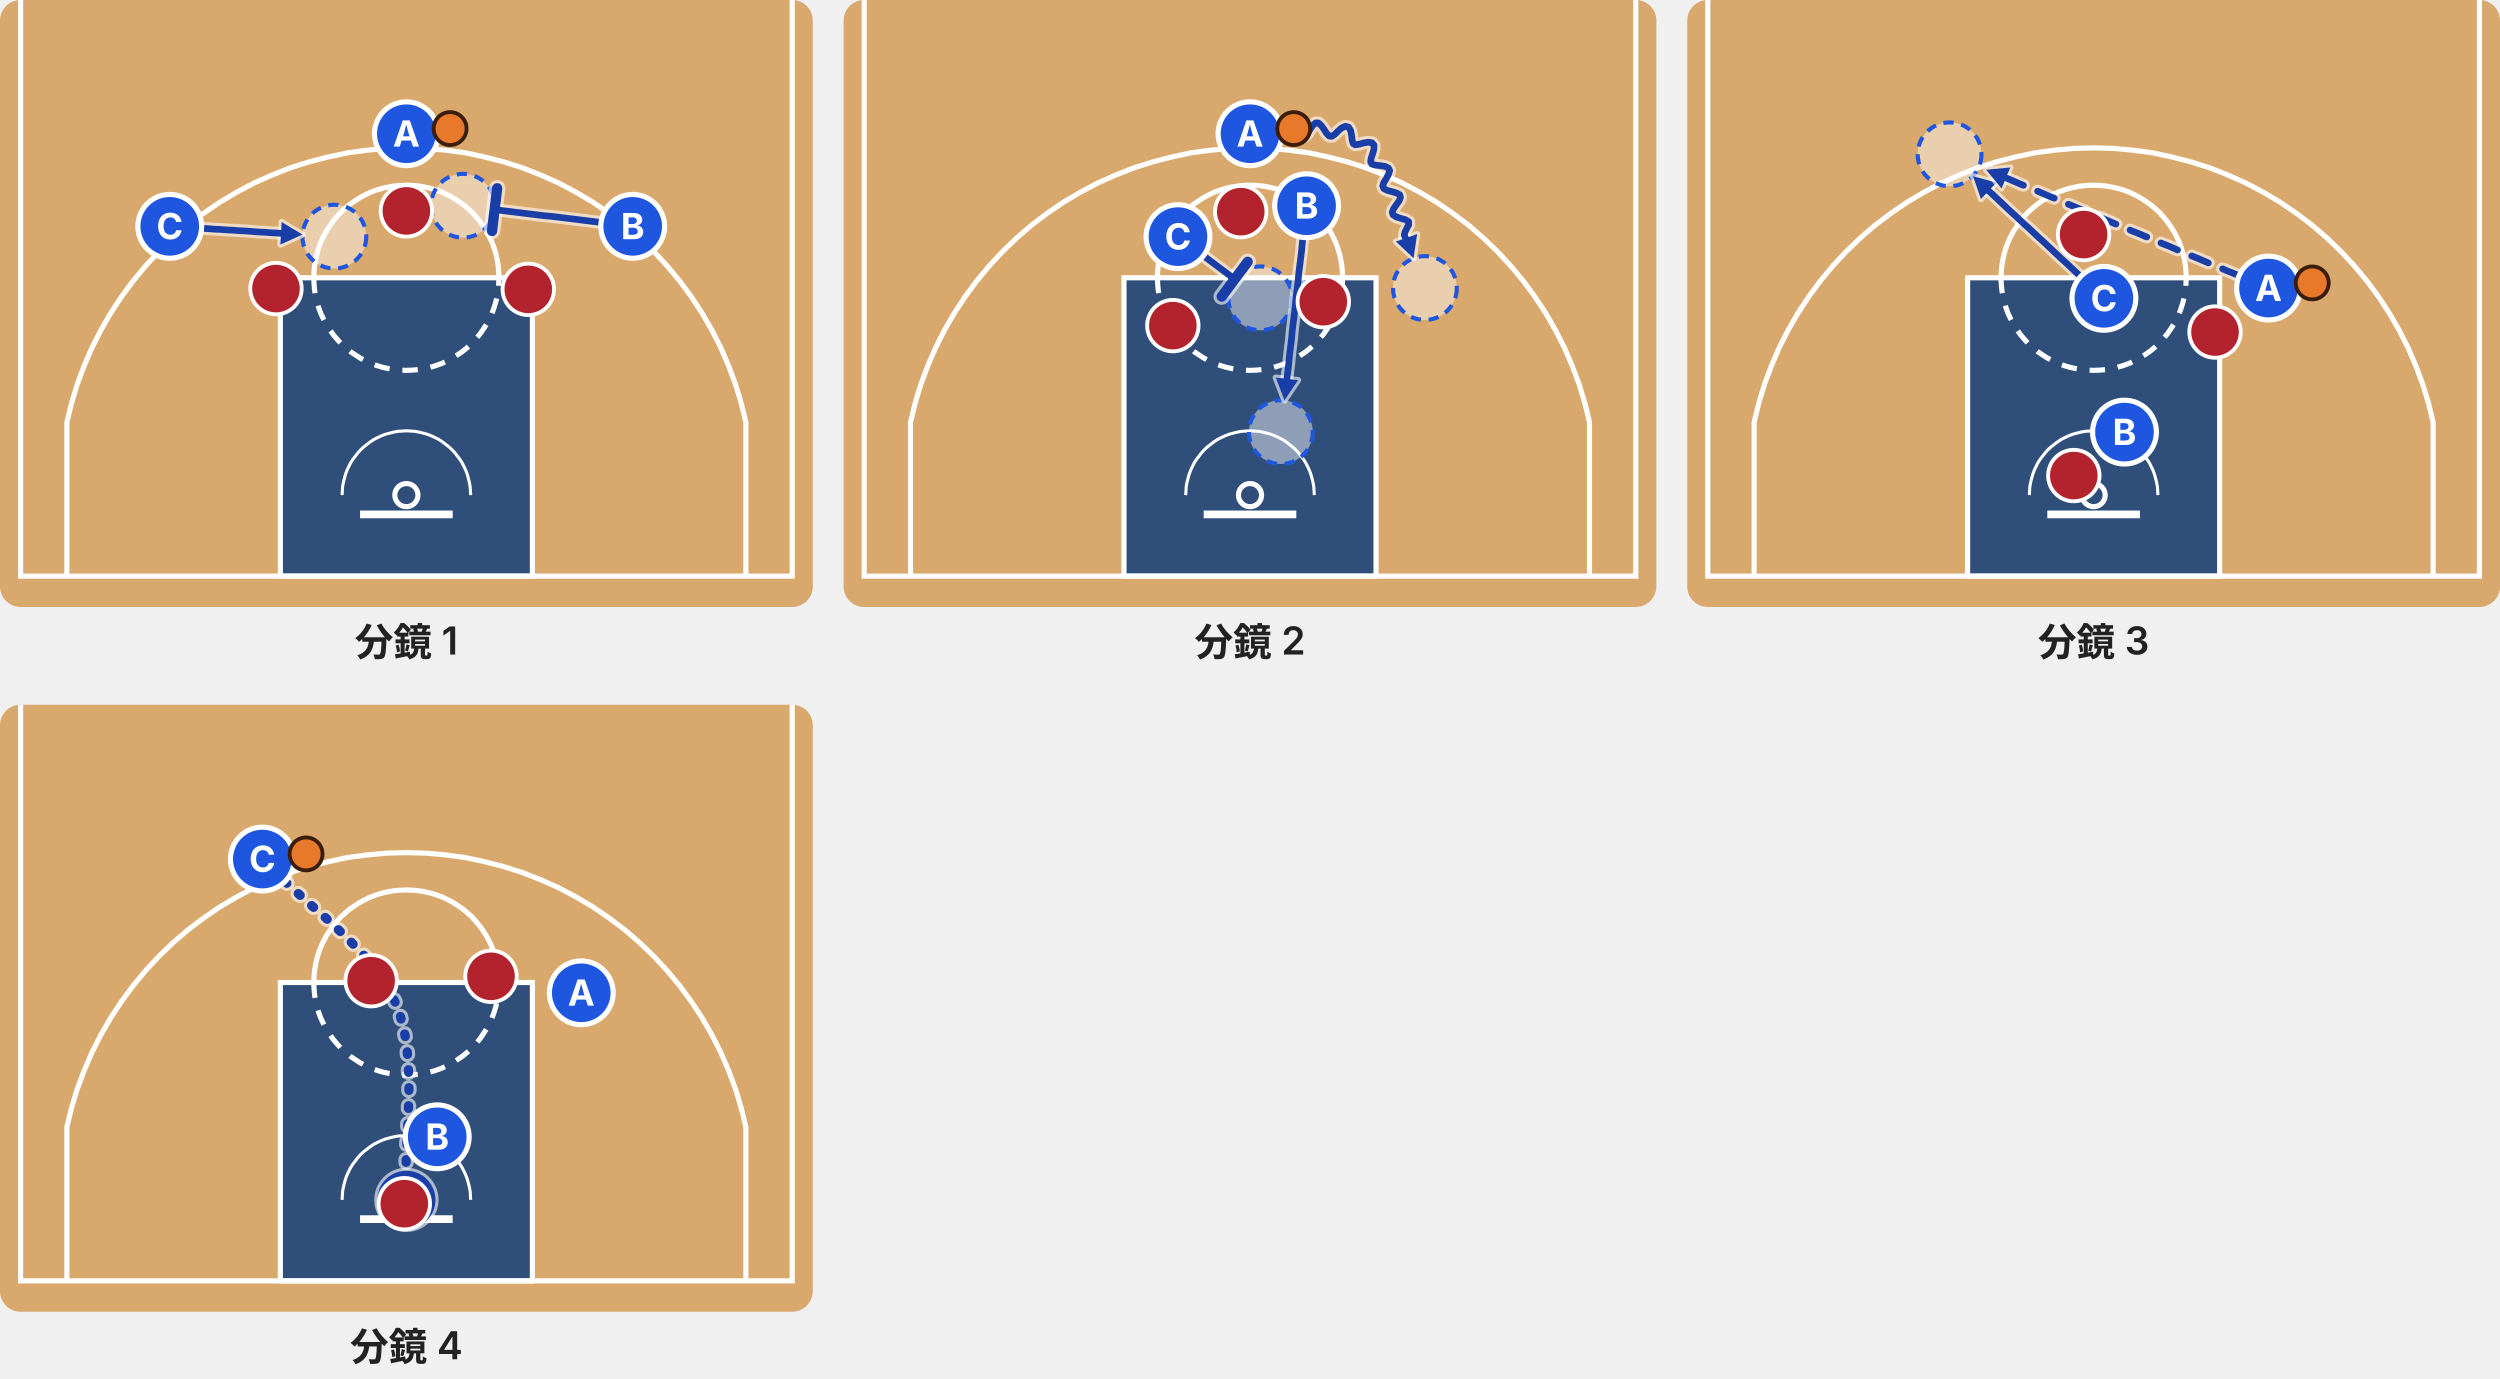
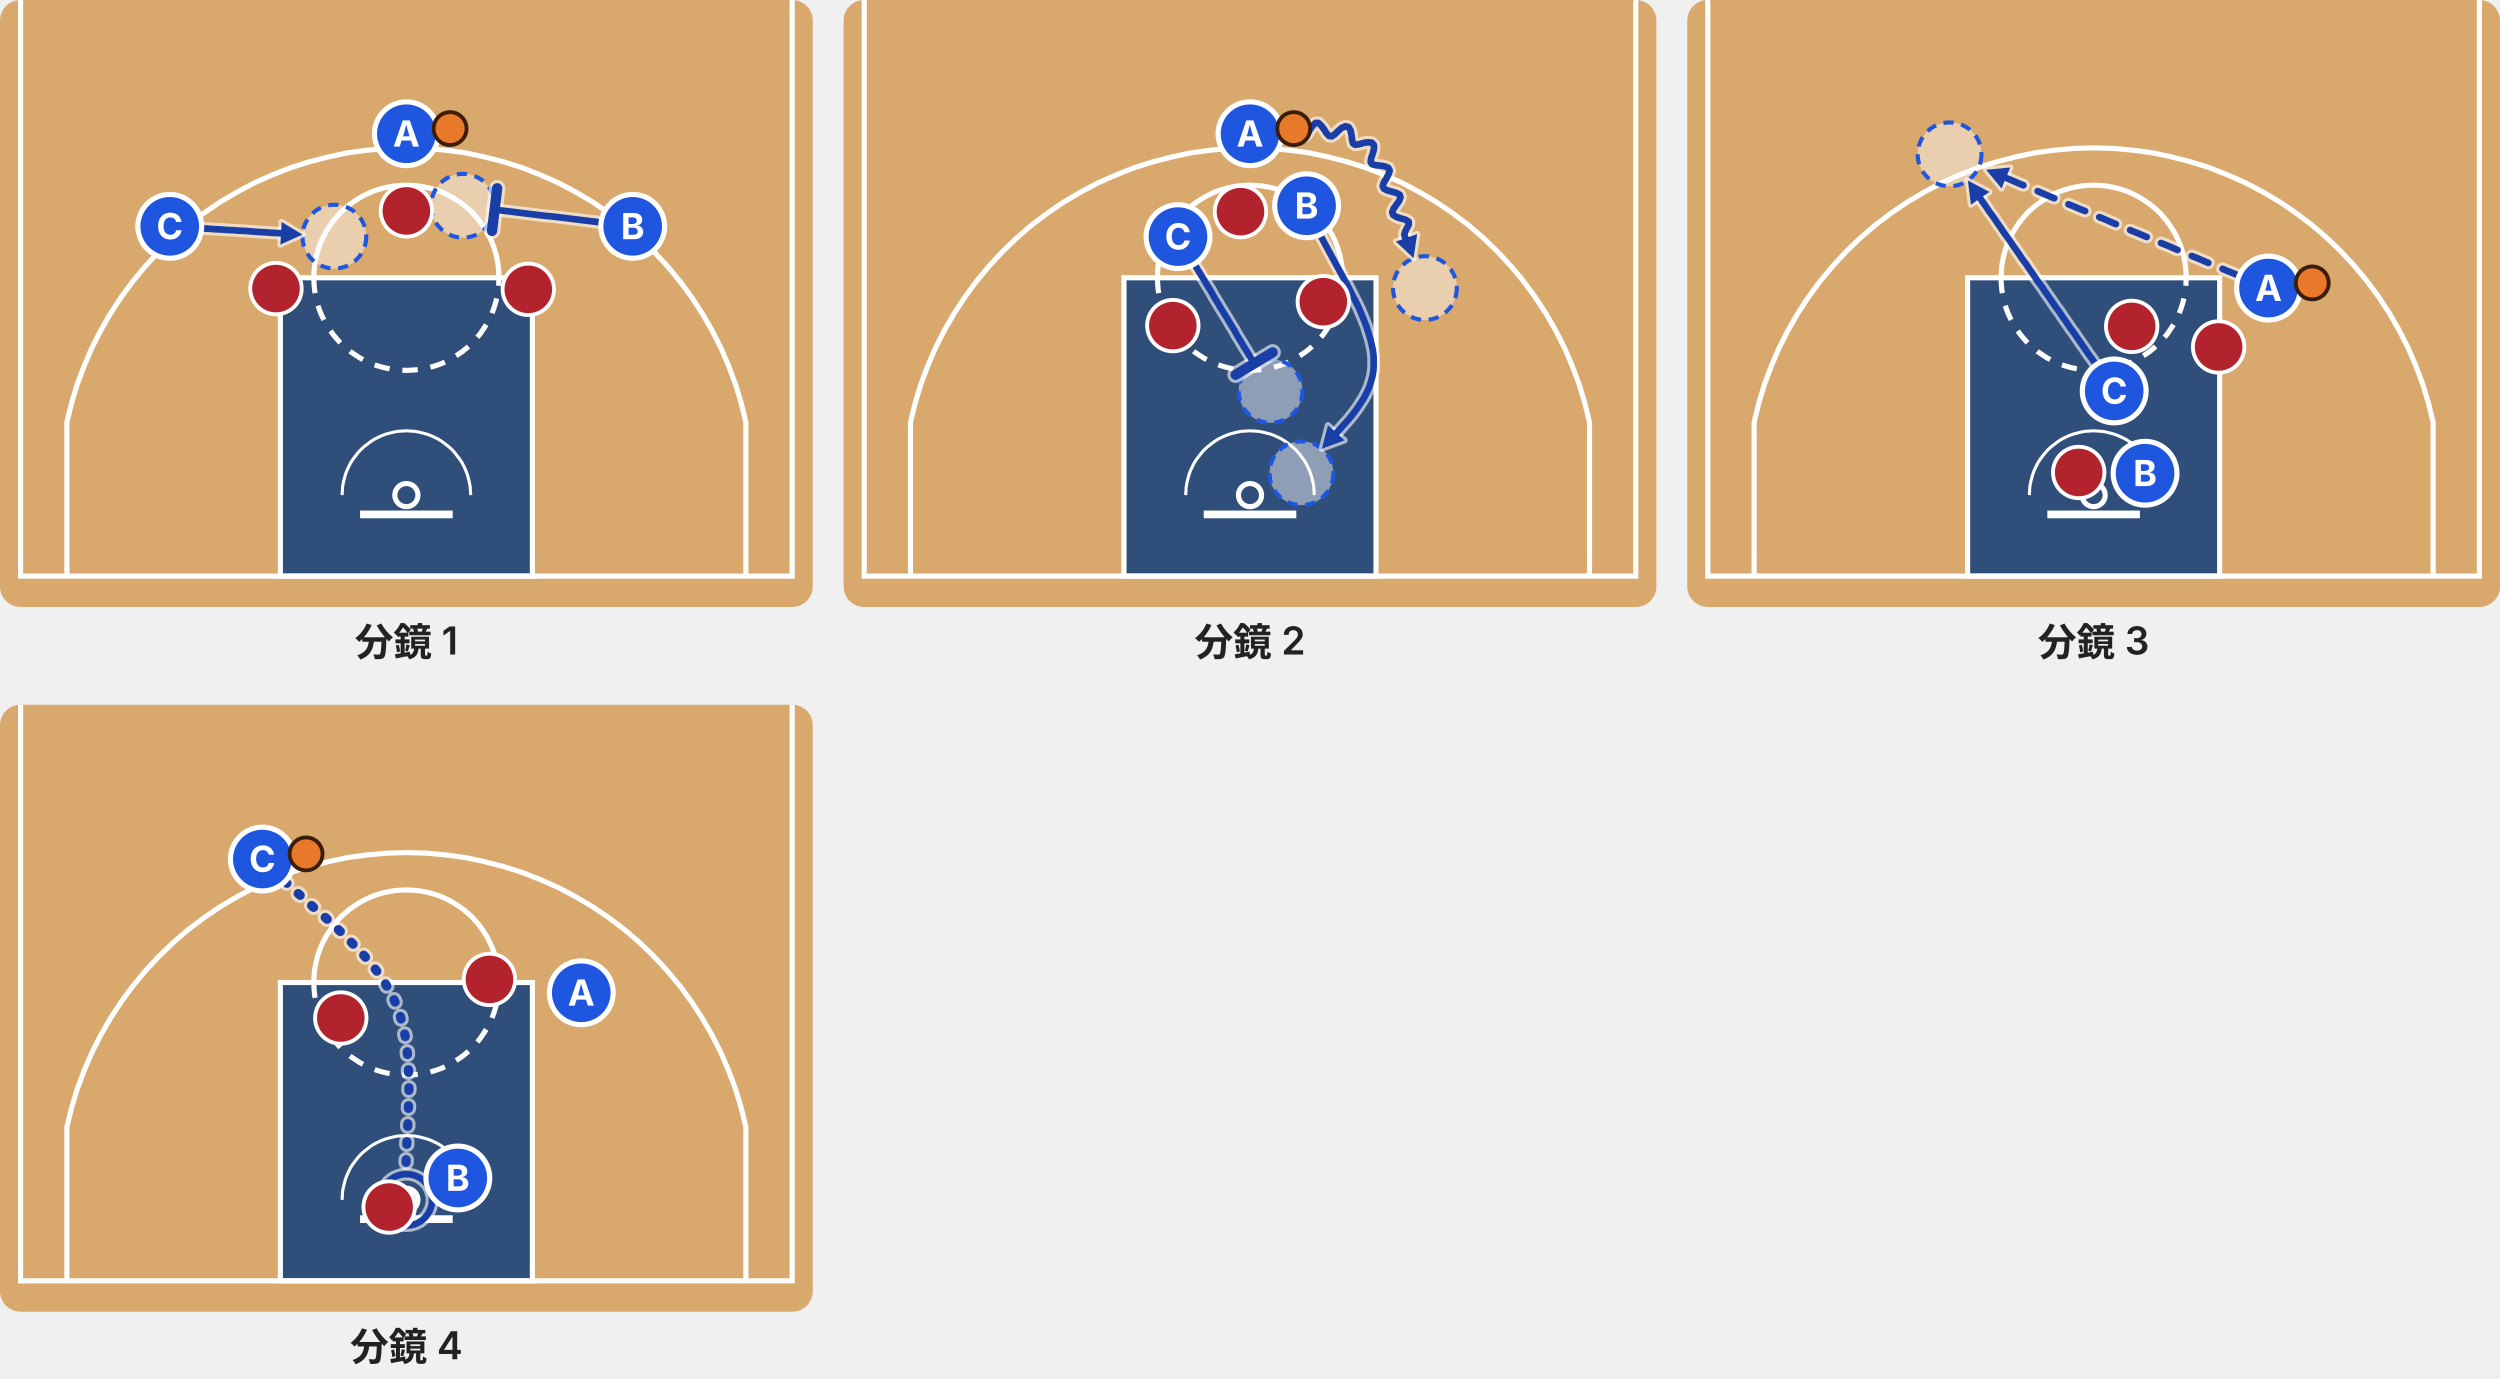
<svg xmlns="http://www.w3.org/2000/svg" viewBox="0 0 972.0 536.0" width="972.0" height="536.0" font-family="-apple-system, 'PingFang TC', 'Noto Sans TC', sans-serif">
  <g transform="translate(0,0)">
    <rect width="316.0" height="236.0" rx="8" fill="#d9a86c" />
    <rect x="109.0" y="108.0" width="98.0" height="116.0" fill="#2f4f7a" stroke="#ffffff" stroke-width="2" />
    <polyline points="8.0,0.0 8.0,224.0 308.0,224.0 308.0,0.0" fill="none" stroke="#ffffff" stroke-width="2" />
    <polyline points="194.0,108.0 193.9,105.6 193.7,103.3 193.3,101.0 192.8,98.7 192.1,96.4 191.3,94.2 190.3,92.1 189.2,90.0 187.9,88.0 186.6,86.1 185.1,84.3 183.5,82.5 181.7,80.9 179.9,79.4 178.0,78.1 176.0,76.8 173.9,75.7 171.8,74.7 169.6,73.9 167.3,73.2 165.0,72.7 162.7,72.3 160.4,72.1 158.0,72.0 155.6,72.1 153.3,72.3 151.0,72.7 148.7,73.2 146.4,73.9 144.2,74.7 142.1,75.7 140.0,76.8 138.0,78.1 136.1,79.4 134.3,80.9 132.5,82.5 130.9,84.3 129.4,86.1 128.1,88.0 126.8,90.0 125.7,92.1 124.7,94.2 123.9,96.4 123.2,98.7 122.7,101.0 122.3,103.3 122.1,105.6 122.0,108.0" fill="none" stroke="#ffffff" stroke-width="2" />
    <polyline points="122.0,108.0 122.1,110.4 122.3,112.7 122.7,115.0 123.2,117.3 123.9,119.6 124.7,121.8 125.7,123.9 126.8,126.0 128.1,128.0 129.4,129.9 130.9,131.7 132.5,133.5 134.3,135.1 136.1,136.6 138.0,137.9 140.0,139.2 142.1,140.3 144.2,141.3 146.4,142.1 148.7,142.8 151.0,143.3 153.3,143.7 155.6,143.9 158.0,144.0 160.4,143.9 162.7,143.7 165.0,143.3 167.3,142.8 169.6,142.1 171.8,141.3 173.9,140.3 176.0,139.2 178.0,137.9 179.9,136.6 181.7,135.1 183.5,133.5 185.1,131.7 186.6,129.9 187.9,128.0 189.2,126.0 190.3,123.9 191.3,121.8 192.1,119.6 192.8,117.3 193.3,115.0 193.7,112.7 193.9,110.4 194.0,108.0" fill="none" stroke="#ffffff" stroke-width="2" stroke-dasharray="6 5" />
    <polyline points="290.0,224.0 290.0,164.2 288.2,156.8 286.0,149.5 283.3,142.3 280.3,135.3 276.8,128.4 273.0,121.8 268.8,115.4 264.3,109.3 259.4,103.4 254.2,97.8 248.7,92.5 242.9,87.5 236.8,82.9 230.5,78.6 223.9,74.7 217.1,71.1 210.1,68.0 203.0,65.2 195.7,62.9 188.3,61.0 180.8,59.4 173.3,58.4 165.6,57.7 158.0,57.5 150.4,57.7 142.7,58.4 135.2,59.4 127.7,61.0 120.3,62.9 113.0,65.2 105.9,68.0 98.9,71.1 92.1,74.7 85.5,78.6 79.2,82.9 73.1,87.5 67.3,92.5 61.8,97.8 56.6,103.4 51.7,109.3 47.2,115.4 43.0,121.8 39.2,128.4 35.7,135.3 32.7,142.3 30.0,149.5 27.8,156.8 26.0,164.2 26.0,224.0" fill="none" stroke="#ffffff" stroke-width="2" />
    <polyline points="183.0,192.5 182.9,190.9 182.8,189.2 182.5,187.6 182.1,186.0 181.7,184.5 181.1,182.9 180.4,181.4 179.7,180.0 178.8,178.6 177.8,177.3 176.8,176.0 175.7,174.8 174.5,173.7 173.2,172.7 171.9,171.7 170.5,170.8 169.1,170.1 167.6,169.4 166.0,168.8 164.5,168.4 162.9,168.0 161.3,167.7 159.6,167.6 158.0,167.5 156.4,167.6 154.7,167.7 153.1,168.0 151.5,168.4 150.0,168.8 148.4,169.4 146.9,170.1 145.5,170.8 144.1,171.7 142.8,172.7 141.5,173.7 140.3,174.8 139.2,176.0 138.2,177.3 137.2,178.6 136.3,180.0 135.6,181.4 134.9,182.9 134.3,184.5 133.9,186.0 133.5,187.6 133.2,189.2 133.1,190.9 133.0,192.5" fill="none" stroke="#ffffff" stroke-width="1.2" />
    <line x1="140.0" y1="200.0" x2="176.0" y2="200.0" stroke="#ffffff" stroke-width="3" />
    <circle cx="158.0" cy="192.5" r="4.5" fill="none" stroke="#ffffff" stroke-width="2" />
    <circle cx="180.0" cy="80.0" r="12.4" fill="#ffffff" fill-opacity="0.45" stroke="#1f56e0" stroke-width="1.6" stroke-dasharray="4 3" />
    <circle cx="130.0" cy="92.0" r="12.4" fill="#ffffff" fill-opacity="0.45" stroke="#1f56e0" stroke-width="1.6" stroke-dasharray="4 3" />
    <polyline points="233.7,86.5 231.3,86.2 228.9,85.9 226.4,85.6 224.0,85.3 221.6,85.0 219.1,84.7 216.7,84.4 214.2,84.1 211.8,83.9 209.3,83.6 206.9,83.3 204.4,83.0 202.0,82.7 199.6,82.4 197.1,82.1 194.7,81.8 192.3,81.5" fill="none" stroke="#ffffff" stroke-width="5.0" stroke-linecap="round" stroke-linejoin="round" stroke-opacity="0.6" fill-opacity="0.6" />
    <line x1="191.3" y1="89.8" x2="193.3" y2="73.2" stroke="#ffffff" stroke-width="6.4" stroke-linecap="round" stroke-opacity="0.6" fill-opacity="0.6" />
    <polyline points="233.7,86.5 231.3,86.2 228.9,85.9 226.4,85.6 224.0,85.3 221.6,85.0 219.1,84.7 216.7,84.4 214.2,84.1 211.8,83.9 209.3,83.6 206.9,83.3 204.4,83.0 202.0,82.7 199.6,82.4 197.1,82.1 194.7,81.8 192.3,81.5" fill="none" stroke="#1a3ea8" stroke-width="2.6" stroke-linecap="round" stroke-linejoin="round" />
    <line x1="191.3" y1="89.8" x2="193.3" y2="73.2" stroke="#1a3ea8" stroke-width="4.0" stroke-linecap="round" />
    <polyline points="78.4,88.8 80.8,88.9 83.2,89.1 85.7,89.2 88.2,89.4 90.6,89.5 93.1,89.7 95.5,89.8 98.0,90.0 100.5,90.2 102.9,90.3 105.4,90.5 107.8,90.6 110.3,90.8 110.8,90.8" fill="none" stroke="#ffffff" stroke-width="5.0" stroke-linecap="round" stroke-linejoin="round" stroke-opacity="0.6" fill-opacity="0.6" />
    <polygon points="117.6,91.2 109.5,86.3 109.0,95.1" fill="#ffffff" stroke="#ffffff" stroke-width="2.4" stroke-linejoin="round" stroke-opacity="0.6" fill-opacity="0.6" />
    <polyline points="78.4,88.8 80.8,88.9 83.2,89.1 85.7,89.2 88.2,89.4 90.6,89.5 93.1,89.7 95.5,89.8 98.0,90.0 100.5,90.2 102.9,90.3 105.4,90.5 107.8,90.6 110.3,90.8 110.8,90.8" fill="none" stroke="#1a3ea8" stroke-width="2.6" stroke-linecap="round" stroke-linejoin="round" />
    <polygon points="117.6,91.2 109.5,86.3 109.0,95.1" fill="#1a3ea8" />
    <circle cx="158.0" cy="82.0" r="10.0" fill="#b3232d" stroke="#fff" stroke-width="1.5" />
    <circle cx="205.4" cy="112.5" r="10.0" fill="#b3232d" stroke="#fff" stroke-width="1.5" />
    <circle cx="107.3" cy="112.2" r="10.0" fill="#b3232d" stroke="#fff" stroke-width="1.5" />
    <circle cx="158.0" cy="52.0" r="12.4" fill="#1f56e0" stroke="#fff" stroke-width="2" />
    <text x="158.0" y="57.0" font-size="14" font-weight="700" fill="#fff" text-anchor="middle">A</text>
    <circle cx="246.0" cy="88.0" r="12.4" fill="#1f56e0" stroke="#fff" stroke-width="2" />
    <text x="246.0" y="93.0" font-size="14" font-weight="700" fill="#fff" text-anchor="middle">B</text>
    <circle cx="66.0" cy="88.0" r="12.4" fill="#1f56e0" stroke="#fff" stroke-width="2" />
    <text x="66.0" y="93.0" font-size="14" font-weight="700" fill="#fff" text-anchor="middle">C</text>
    <circle cx="175.0" cy="50.0" r="6.4" fill="#e8782a" stroke="#3b1d0b" stroke-width="1.5" />
    <text x="158.0" y="255.0" font-size="15" font-weight="600" fill="#222" text-anchor="middle">分鏡 1</text>
  </g>
  <g transform="translate(328,0)">
    <rect width="316.0" height="236.0" rx="8" fill="#d9a86c" />
    <rect x="109.0" y="108.0" width="98.0" height="116.0" fill="#2f4f7a" stroke="#ffffff" stroke-width="2" />
    <polyline points="8.0,0.0 8.0,224.0 308.0,224.0 308.0,0.0" fill="none" stroke="#ffffff" stroke-width="2" />
    <polyline points="194.0,108.0 193.9,105.6 193.7,103.3 193.3,101.0 192.8,98.7 192.1,96.4 191.3,94.2 190.3,92.1 189.2,90.0 187.9,88.0 186.6,86.1 185.1,84.3 183.5,82.5 181.7,80.9 179.9,79.4 178.0,78.1 176.0,76.8 173.9,75.7 171.8,74.7 169.6,73.9 167.3,73.2 165.0,72.7 162.7,72.3 160.4,72.1 158.0,72.0 155.6,72.1 153.3,72.3 151.0,72.7 148.7,73.2 146.4,73.9 144.2,74.7 142.1,75.7 140.0,76.8 138.0,78.1 136.1,79.4 134.3,80.9 132.5,82.5 130.9,84.3 129.4,86.1 128.1,88.0 126.8,90.0 125.7,92.1 124.7,94.2 123.9,96.4 123.2,98.7 122.7,101.0 122.3,103.3 122.1,105.6 122.0,108.0" fill="none" stroke="#ffffff" stroke-width="2" />
    <polyline points="122.0,108.0 122.1,110.4 122.3,112.7 122.7,115.0 123.2,117.3 123.9,119.6 124.7,121.8 125.7,123.9 126.8,126.0 128.1,128.0 129.4,129.9 130.9,131.7 132.5,133.5 134.3,135.1 136.1,136.6 138.0,137.9 140.0,139.2 142.1,140.3 144.2,141.3 146.4,142.1 148.7,142.8 151.0,143.3 153.3,143.7 155.6,143.9 158.0,144.0 160.4,143.9 162.7,143.7 165.0,143.3 167.3,142.8 169.6,142.1 171.8,141.3 173.9,140.3 176.0,139.2 178.0,137.9 179.9,136.6 181.7,135.1 183.5,133.5 185.1,131.7 186.6,129.9 187.9,128.0 189.2,126.0 190.3,123.9 191.3,121.8 192.1,119.6 192.8,117.3 193.3,115.0 193.7,112.7 193.9,110.4 194.0,108.0" fill="none" stroke="#ffffff" stroke-width="2" stroke-dasharray="6 5" />
    <polyline points="290.0,224.0 290.0,164.2 288.2,156.8 286.0,149.5 283.3,142.3 280.3,135.3 276.8,128.4 273.0,121.8 268.8,115.4 264.3,109.3 259.4,103.4 254.2,97.8 248.7,92.5 242.9,87.5 236.8,82.9 230.5,78.6 223.9,74.7 217.1,71.1 210.1,68.0 203.0,65.2 195.7,62.9 188.3,61.0 180.8,59.4 173.3,58.4 165.6,57.7 158.0,57.5 150.4,57.7 142.7,58.4 135.2,59.4 127.7,61.0 120.3,62.9 113.0,65.2 105.9,68.0 98.9,71.1 92.1,74.7 85.5,78.6 79.2,82.9 73.1,87.5 67.3,92.5 61.8,97.8 56.6,103.4 51.7,109.3 47.2,115.4 43.0,121.8 39.2,128.4 35.7,135.3 32.7,142.3 30.0,149.5 27.8,156.8 26.0,164.2 26.0,224.0" fill="none" stroke="#ffffff" stroke-width="2" />
    <polyline points="183.0,192.5 182.9,190.9 182.8,189.2 182.5,187.6 182.1,186.0 181.7,184.5 181.1,182.9 180.4,181.4 179.7,180.0 178.8,178.6 177.8,177.3 176.8,176.0 175.7,174.8 174.5,173.7 173.2,172.7 171.9,171.7 170.5,170.8 169.1,170.1 167.6,169.4 166.0,168.8 164.5,168.4 162.9,168.0 161.3,167.7 159.6,167.6 158.0,167.5 156.4,167.6 154.7,167.7 153.1,168.0 151.5,168.4 150.0,168.8 148.4,169.4 146.9,170.1 145.5,170.8 144.1,171.7 142.8,172.7 141.5,173.7 140.3,174.8 139.2,176.0 138.2,177.3 137.2,178.6 136.3,180.0 135.6,181.4 134.9,182.9 134.3,184.5 133.9,186.0 133.5,187.6 133.2,189.2 133.1,190.9 133.0,192.5" fill="none" stroke="#ffffff" stroke-width="1.2" />
    <line x1="140.0" y1="200.0" x2="176.0" y2="200.0" stroke="#ffffff" stroke-width="3" />
    <circle cx="158.0" cy="192.5" r="4.5" fill="none" stroke="#ffffff" stroke-width="2" />
    <circle cx="226.0" cy="112.0" r="12.4" fill="#ffffff" fill-opacity="0.45" stroke="#1f56e0" stroke-width="1.6" stroke-dasharray="4 3" />
-     <circle cx="170.0" cy="168.0" r="12.4" fill="#ffffff" fill-opacity="0.45" stroke="#1f56e0" stroke-width="1.6" stroke-dasharray="4 3" />
-     <circle cx="162.0" cy="116.0" r="12.4" fill="#ffffff" fill-opacity="0.45" stroke="#1f56e0" stroke-width="1.6" stroke-dasharray="4 3" />
+     <circle cx="178.0" cy="184.0" r="12.4" fill="#ffffff" fill-opacity="0.45" stroke="#1f56e0" stroke-width="1.6" stroke-dasharray="4 3" />
+     <circle cx="166.0" cy="152.0" r="12.4" fill="#ffffff" fill-opacity="0.45" stroke="#1f56e0" stroke-width="1.6" stroke-dasharray="4 3" />
    <polyline points="170.4,51.4 171.4,51.1 172.5,50.4 173.5,49.9 174.7,50.0 175.8,50.8 177.1,52.2 178.3,53.1 179.3,53.0 180.3,52.0 181.3,50.4 182.4,48.8 183.5,47.8 184.6,47.8 185.7,48.8 186.8,50.3 187.8,51.9 188.8,52.9 189.8,53.0 191.0,52.2 192.3,50.9 193.7,49.7 195.1,49.1 196.3,49.4 197.1,50.7 197.5,52.6 197.7,54.4 198.1,55.8 198.9,56.3 200.3,56.1 202.1,55.6 203.9,55.3 205.4,55.5 206.2,56.4 206.2,57.9 205.7,59.8 205.1,61.5 204.9,62.9 205.4,63.8 206.7,64.2 208.6,64.4 210.5,64.7 211.8,65.3 212.3,66.3 211.9,67.7 211.0,69.4 210.0,71.0 209.6,72.3 210.0,73.3 211.3,74.0 213.1,74.5 214.9,75.0 216.2,75.7 216.5,76.7 216.0,78.1 214.9,79.6 213.8,81.2 213.3,82.5 213.6,83.5 214.8,84.3 216.6,84.9 218.4,85.4 219.7,86.2 219.7,87.4 219.0,88.7 218.3,90.1 218.0,91.3 218.3,92.4 219.0,93.3 219.5,93.9" fill="none" stroke="#ffffff" stroke-width="5.0" stroke-linecap="round" stroke-linejoin="round" stroke-opacity="0.6" fill-opacity="0.6" />
    <polygon points="221.6,100.4 223.0,91.0 214.7,93.9" fill="#ffffff" stroke="#ffffff" stroke-width="2.4" stroke-linejoin="round" stroke-opacity="0.6" fill-opacity="0.6" />
    <polyline points="170.4,51.4 171.4,51.1 172.5,50.4 173.5,49.9 174.7,50.0 175.8,50.8 177.1,52.2 178.3,53.1 179.3,53.0 180.3,52.0 181.3,50.4 182.4,48.8 183.5,47.8 184.6,47.8 185.7,48.8 186.8,50.3 187.8,51.9 188.8,52.9 189.8,53.0 191.0,52.2 192.3,50.9 193.7,49.7 195.1,49.1 196.3,49.4 197.1,50.7 197.5,52.6 197.7,54.4 198.1,55.8 198.9,56.3 200.3,56.1 202.1,55.6 203.9,55.3 205.4,55.5 206.2,56.4 206.2,57.9 205.7,59.8 205.1,61.5 204.9,62.9 205.4,63.8 206.7,64.2 208.6,64.4 210.5,64.7 211.8,65.3 212.3,66.3 211.9,67.7 211.0,69.4 210.0,71.0 209.6,72.3 210.0,73.3 211.3,74.0 213.1,74.5 214.9,75.0 216.2,75.7 216.5,76.7 216.0,78.1 214.9,79.6 213.8,81.2 213.3,82.5 213.6,83.5 214.8,84.3 216.6,84.9 218.4,85.4 219.7,86.2 219.7,87.4 219.0,88.7 218.3,90.1 218.0,91.3 218.3,92.4 219.0,93.3 219.5,93.9" fill="none" stroke="#1a3ea8" stroke-width="2.6" stroke-linecap="round" stroke-linejoin="round" />
    <polygon points="221.6,100.4 223.0,91.0 214.7,93.9" fill="#1a3ea8" />
-     <polyline points="178.6,92.3 178.3,94.7 178.1,97.1 177.8,99.6 177.5,102.0 177.2,104.4 176.9,106.9 176.7,109.3 176.4,111.8 176.1,114.2 175.8,116.7 175.6,119.1 175.3,121.6 175.0,124.0 174.7,126.4 174.4,128.9 174.2,131.3 173.9,133.8 173.6,136.2 173.3,138.7 173.1,141.1 172.8,143.6 172.5,146.0 172.2,148.4 172.2,148.9" fill="none" stroke="#ffffff" stroke-width="5.0" stroke-linecap="round" stroke-linejoin="round" stroke-opacity="0.6" fill-opacity="0.6" />
-     <polygon points="171.4,155.7 176.7,147.8 168.0,146.8" fill="#ffffff" stroke="#ffffff" stroke-width="2.4" stroke-linejoin="round" stroke-opacity="0.6" fill-opacity="0.6" />
-     <polyline points="178.6,92.3 178.3,94.7 178.1,97.1 177.8,99.6 177.5,102.0 177.2,104.4 176.9,106.9 176.7,109.3 176.4,111.8 176.1,114.2 175.8,116.7 175.6,119.1 175.3,121.6 175.0,124.0 174.7,126.4 174.4,128.9 174.2,131.3 173.9,133.8 173.6,136.2 173.3,138.7 173.1,141.1 172.8,143.6 172.5,146.0 172.2,148.4 172.2,148.9" fill="none" stroke="#1a3ea8" stroke-width="2.6" stroke-linecap="round" stroke-linejoin="round" />
-     <polygon points="171.4,155.7 176.7,147.8 168.0,146.8" fill="#1a3ea8" />
-     <polyline points="139.9,99.4 140.0,99.5 142.0,101.0 144.0,102.5 146.0,104.0 148.0,105.5 150.0,107.0 152.0,108.5 152.1,108.6" fill="none" stroke="#ffffff" stroke-width="5.0" stroke-linecap="round" stroke-linejoin="round" stroke-opacity="0.6" fill-opacity="0.6" />
-     <line x1="157.1" y1="101.8" x2="147.0" y2="115.3" stroke="#ffffff" stroke-width="6.4" stroke-linecap="round" stroke-opacity="0.6" fill-opacity="0.6" />
-     <polyline points="139.9,99.4 140.0,99.5 142.0,101.0 144.0,102.5 146.0,104.0 148.0,105.5 150.0,107.0 152.0,108.5 152.1,108.6" fill="none" stroke="#1a3ea8" stroke-width="2.6" stroke-linecap="round" stroke-linejoin="round" />
-     <line x1="157.1" y1="101.8" x2="147.0" y2="115.3" stroke="#1a3ea8" stroke-width="4.0" stroke-linecap="round" />
-     <circle cx="154.4" cy="82.3" r="10.0" fill="#b3232d" stroke="#fff" stroke-width="1.5" />
+     <polyline points="185.3,91.2 185.5,91.7 186.7,94.0 188.0,96.4 189.3,98.8 190.6,101.2 191.9,103.6 193.2,106.0 194.5,108.4 195.8,110.7 197.0,113.1 198.2,115.5 199.4,117.8 200.5,120.1 201.5,122.5 202.4,124.7 203.3,127.0 204.0,129.3 204.7,131.5 205.2,133.6 205.7,135.8 206.0,137.9 206.1,140.0 206.1,142.0 206.0,144.0 205.6,146.3 205.0,148.5 204.3,150.7 203.3,152.8 202.2,154.9 200.9,156.9 199.6,158.9 198.1,160.9 196.5,162.9 194.8,164.8 193.1,166.7 191.4,168.6 190.6,169.5" fill="none" stroke="#ffffff" stroke-width="5.0" stroke-linecap="round" stroke-linejoin="round" stroke-opacity="0.6" fill-opacity="0.6" />
+     <polygon points="185.9,174.5 194.8,171.2 188.3,165.3" fill="#ffffff" stroke="#ffffff" stroke-width="2.4" stroke-linejoin="round" stroke-opacity="0.6" fill-opacity="0.6" />
+     <polyline points="185.3,91.2 185.5,91.7 186.7,94.0 188.0,96.4 189.3,98.8 190.6,101.2 191.9,103.6 193.2,106.0 194.5,108.4 195.8,110.7 197.0,113.1 198.2,115.5 199.4,117.8 200.5,120.1 201.5,122.5 202.4,124.7 203.3,127.0 204.0,129.3 204.7,131.5 205.2,133.6 205.7,135.8 206.0,137.9 206.1,140.0 206.1,142.0 206.0,144.0 205.6,146.3 205.0,148.5 204.3,150.7 203.3,152.8 202.2,154.9 200.9,156.9 199.6,158.9 198.1,160.9 196.5,162.9 194.8,164.8 193.1,166.7 191.4,168.6 190.6,169.5" fill="none" stroke="#1a3ea8" stroke-width="2.6" stroke-linecap="round" stroke-linejoin="round" />
+     <polygon points="185.9,174.5 194.8,171.2 188.3,165.3" fill="#1a3ea8" />
+     <polyline points="136.4,102.6 136.4,102.7 137.7,104.9 139.0,107.0 140.3,109.1 141.6,111.3 142.9,113.4 144.1,115.6 145.4,117.7 146.7,119.9 148.0,122.0 149.3,124.1 150.6,126.3 151.9,128.4 153.1,130.6 154.4,132.7 155.7,134.9 157.0,137.0 158.3,139.1 159.6,141.3 159.6,141.4" fill="none" stroke="#ffffff" stroke-width="5.0" stroke-linecap="round" stroke-linejoin="round" stroke-opacity="0.6" fill-opacity="0.6" />
+     <line x1="166.8" y1="137.0" x2="152.4" y2="145.7" stroke="#ffffff" stroke-width="6.4" stroke-linecap="round" stroke-opacity="0.6" fill-opacity="0.6" />
+     <polyline points="136.4,102.6 136.4,102.7 137.7,104.9 139.0,107.0 140.3,109.1 141.6,111.3 142.9,113.4 144.1,115.6 145.4,117.7 146.7,119.9 148.0,122.0 149.3,124.1 150.6,126.3 151.9,128.4 153.1,130.6 154.4,132.7 155.7,134.9 157.0,137.0 158.3,139.1 159.6,141.3 159.6,141.4" fill="none" stroke="#1a3ea8" stroke-width="2.6" stroke-linecap="round" stroke-linejoin="round" />
+     <line x1="166.8" y1="137.0" x2="152.4" y2="145.7" stroke="#1a3ea8" stroke-width="4.0" stroke-linecap="round" />
+     <circle cx="154.3" cy="82.3" r="10.0" fill="#b3232d" stroke="#fff" stroke-width="1.5" />
    <circle cx="186.5" cy="117.3" r="10.0" fill="#b3232d" stroke="#fff" stroke-width="1.5" />
    <circle cx="128.0" cy="126.6" r="10.0" fill="#b3232d" stroke="#fff" stroke-width="1.5" />
    <circle cx="158.0" cy="52.0" r="12.4" fill="#1f56e0" stroke="#fff" stroke-width="2" />
    <text x="158.0" y="57.0" font-size="14" font-weight="700" fill="#fff" text-anchor="middle">A</text>
    <circle cx="180.0" cy="80.0" r="12.4" fill="#1f56e0" stroke="#fff" stroke-width="2" />
    <text x="180.0" y="85.0" font-size="14" font-weight="700" fill="#fff" text-anchor="middle">B</text>
    <circle cx="130.0" cy="92.0" r="12.4" fill="#1f56e0" stroke="#fff" stroke-width="2" />
    <text x="130.0" y="97.0" font-size="14" font-weight="700" fill="#fff" text-anchor="middle">C</text>
    <circle cx="175.0" cy="50.0" r="6.4" fill="#e8782a" stroke="#3b1d0b" stroke-width="1.5" />
    <text x="158.0" y="255.0" font-size="15" font-weight="600" fill="#222" text-anchor="middle">分鏡 2</text>
  </g>
  <g transform="translate(656,0)">
    <rect width="316.0" height="236.0" rx="8" fill="#d9a86c" />
    <rect x="109.0" y="108.0" width="98.0" height="116.0" fill="#2f4f7a" stroke="#ffffff" stroke-width="2" />
    <polyline points="8.0,0.0 8.0,224.0 308.0,224.0 308.0,0.0" fill="none" stroke="#ffffff" stroke-width="2" />
    <polyline points="194.0,108.0 193.9,105.6 193.7,103.3 193.3,101.0 192.8,98.7 192.1,96.4 191.3,94.2 190.3,92.1 189.2,90.0 187.9,88.0 186.6,86.1 185.1,84.3 183.5,82.5 181.7,80.9 179.9,79.4 178.0,78.1 176.0,76.8 173.9,75.7 171.8,74.7 169.6,73.9 167.3,73.2 165.0,72.7 162.7,72.3 160.4,72.1 158.0,72.0 155.6,72.1 153.3,72.3 151.0,72.7 148.7,73.2 146.4,73.9 144.2,74.7 142.1,75.7 140.0,76.8 138.0,78.1 136.1,79.4 134.3,80.9 132.5,82.5 130.9,84.3 129.4,86.1 128.1,88.0 126.8,90.0 125.7,92.1 124.7,94.2 123.9,96.4 123.2,98.7 122.7,101.0 122.3,103.3 122.1,105.6 122.0,108.0" fill="none" stroke="#ffffff" stroke-width="2" />
    <polyline points="122.0,108.0 122.1,110.4 122.3,112.7 122.7,115.0 123.2,117.3 123.9,119.6 124.7,121.8 125.7,123.9 126.8,126.0 128.1,128.0 129.4,129.9 130.9,131.7 132.5,133.5 134.3,135.1 136.1,136.6 138.0,137.9 140.0,139.2 142.1,140.3 144.2,141.3 146.4,142.1 148.7,142.8 151.0,143.3 153.3,143.7 155.6,143.9 158.0,144.0 160.4,143.9 162.7,143.7 165.0,143.3 167.3,142.8 169.6,142.1 171.8,141.3 173.9,140.3 176.0,139.2 178.0,137.9 179.9,136.6 181.7,135.1 183.5,133.5 185.1,131.7 186.6,129.9 187.9,128.0 189.2,126.0 190.3,123.9 191.3,121.8 192.1,119.6 192.8,117.3 193.3,115.0 193.7,112.7 193.9,110.4 194.0,108.0" fill="none" stroke="#ffffff" stroke-width="2" stroke-dasharray="6 5" />
    <polyline points="290.0,224.0 290.0,164.2 288.2,156.8 286.0,149.5 283.3,142.3 280.3,135.3 276.8,128.4 273.0,121.8 268.8,115.4 264.3,109.3 259.4,103.4 254.2,97.8 248.7,92.5 242.9,87.5 236.8,82.9 230.5,78.6 223.9,74.7 217.1,71.1 210.1,68.0 203.0,65.2 195.7,62.9 188.3,61.0 180.8,59.4 173.3,58.4 165.6,57.7 158.0,57.5 150.4,57.7 142.7,58.4 135.2,59.4 127.7,61.0 120.3,62.9 113.0,65.2 105.9,68.0 98.9,71.1 92.1,74.7 85.5,78.6 79.2,82.9 73.1,87.5 67.3,92.5 61.8,97.8 56.6,103.4 51.7,109.3 47.2,115.4 43.0,121.8 39.2,128.4 35.7,135.3 32.7,142.3 30.0,149.5 27.8,156.8 26.0,164.2 26.0,224.0" fill="none" stroke="#ffffff" stroke-width="2" />
    <polyline points="183.0,192.5 182.9,190.9 182.8,189.2 182.5,187.6 182.1,186.0 181.7,184.5 181.1,182.9 180.4,181.4 179.7,180.0 178.8,178.6 177.8,177.3 176.8,176.0 175.7,174.8 174.5,173.7 173.2,172.7 171.9,171.7 170.5,170.8 169.1,170.1 167.6,169.4 166.0,168.8 164.5,168.4 162.9,168.0 161.3,167.7 159.6,167.6 158.0,167.5 156.4,167.6 154.7,167.7 153.1,168.0 151.5,168.4 150.0,168.8 148.4,169.4 146.9,170.1 145.5,170.8 144.1,171.7 142.8,172.7 141.5,173.7 140.3,174.8 139.2,176.0 138.2,177.3 137.2,178.6 136.3,180.0 135.6,181.4 134.9,182.9 134.3,184.5 133.9,186.0 133.5,187.6 133.2,189.2 133.1,190.9 133.0,192.5" fill="none" stroke="#ffffff" stroke-width="1.2" />
    <line x1="140.0" y1="200.0" x2="176.0" y2="200.0" stroke="#ffffff" stroke-width="3" />
    <circle cx="158.0" cy="192.5" r="4.5" fill="none" stroke="#ffffff" stroke-width="2" />
    <circle cx="102.0" cy="60.0" r="12.4" fill="#ffffff" fill-opacity="0.45" stroke="#1f56e0" stroke-width="1.6" stroke-dasharray="4 3" />
-     <polyline points="152.9,107.5 152.9,107.5 151.1,105.8 149.3,104.1 147.5,102.4 145.6,100.7 143.8,99.0 142.0,97.3 140.2,95.6 138.4,93.9 136.5,92.2 134.7,90.5 132.9,88.8 131.1,87.2 129.3,85.5 127.5,83.8 125.6,82.1 123.8,80.4 122.0,78.7 120.2,77.0 118.4,75.3 116.5,73.6 116.0,73.1" fill="none" stroke="#ffffff" stroke-width="5.0" stroke-linecap="round" stroke-linejoin="round" stroke-opacity="0.6" fill-opacity="0.6" />
-     <polygon points="111.1,68.5 114.2,77.4 120.2,71.0" fill="#ffffff" stroke="#ffffff" stroke-width="2.4" stroke-linejoin="round" stroke-opacity="0.6" fill-opacity="0.6" />
-     <polyline points="152.9,107.5 152.9,107.5 151.1,105.8 149.3,104.1 147.5,102.4 145.6,100.7 143.8,99.0 142.0,97.3 140.2,95.6 138.4,93.9 136.5,92.2 134.7,90.5 132.9,88.8 131.1,87.2 129.3,85.5 127.5,83.8 125.6,82.1 123.8,80.4 122.0,78.7 120.2,77.0 118.4,75.3 116.5,73.6 116.0,73.1" fill="none" stroke="#1a3ea8" stroke-width="2.6" stroke-linecap="round" stroke-linejoin="round" />
-     <polygon points="111.1,68.5 114.2,77.4 120.2,71.0" fill="#1a3ea8" />
+     <polyline points="158.9,141.8 158.9,141.8 157.5,139.7 156.0,137.7 154.6,135.6 153.2,133.6 151.8,131.6 150.4,129.5 148.9,127.5 147.5,125.4 146.1,123.4 144.7,121.3 143.2,119.3 141.8,117.2 140.4,115.2 139.0,113.2 137.6,111.1 136.1,109.1 134.7,107.0 133.3,105.0 131.9,102.9 130.4,100.9 129.0,98.8 127.6,96.8 126.2,94.8 124.8,92.7 123.3,90.7 121.9,88.6 120.5,86.6 119.1,84.5 117.6,82.5 116.2,80.4 114.8,78.4 113.4,76.4 113.0,75.8" fill="none" stroke="#ffffff" stroke-width="5.0" stroke-linecap="round" stroke-linejoin="round" stroke-opacity="0.6" fill-opacity="0.6" />
+     <polygon points="109.1,70.2 110.3,79.6 117.5,74.6" fill="#ffffff" stroke="#ffffff" stroke-width="2.4" stroke-linejoin="round" stroke-opacity="0.6" fill-opacity="0.6" />
+     <polyline points="158.9,141.8 158.9,141.8 157.5,139.7 156.0,137.7 154.6,135.6 153.2,133.6 151.8,131.6 150.4,129.5 148.9,127.5 147.5,125.4 146.1,123.4 144.7,121.3 143.2,119.3 141.8,117.2 140.4,115.2 139.0,113.2 137.6,111.1 136.1,109.1 134.7,107.0 133.3,105.0 131.9,102.9 130.4,100.9 129.0,98.8 127.6,96.8 126.2,94.8 124.8,92.7 123.3,90.7 121.9,88.6 120.5,86.6 119.1,84.5 117.6,82.5 116.2,80.4 114.8,78.4 113.4,76.4 113.0,75.8" fill="none" stroke="#1a3ea8" stroke-width="2.6" stroke-linecap="round" stroke-linejoin="round" />
+     <polygon points="109.1,70.2 110.3,79.6 117.5,74.6" fill="#1a3ea8" />
    <polyline points="214.6,107.2 214.5,107.2 212.2,106.2 209.9,105.3 207.6,104.3 205.3,103.3 203.0,102.4 200.7,101.4 198.4,100.4 196.1,99.5 193.9,98.5 191.6,97.6 189.3,96.6 187.0,95.6 184.7,94.7 182.4,93.7 180.1,92.7 177.8,91.8 175.5,90.8 173.2,89.9 170.9,88.9 168.6,87.9 166.3,87.0 164.0,86.0 161.7,85.0 159.4,84.1 157.1,83.1 154.8,82.1 152.5,81.2 150.2,80.2 147.9,79.3 145.6,78.3 143.3,77.3 141.0,76.4 138.7,75.4 136.4,74.4 134.1,73.5 131.9,72.5 129.6,71.6 127.3,70.6 125.0,69.6 122.7,68.7 122.5,68.6" fill="none" stroke="#ffffff" stroke-width="5.0" stroke-linecap="round" stroke-linejoin="round" stroke-opacity="0.6" fill-opacity="0.6" stroke-dasharray="7 6" />
    <polygon points="116.2,66.0 122.2,73.3 125.6,65.1" fill="#ffffff" stroke="#ffffff" stroke-width="2.4" stroke-linejoin="round" stroke-opacity="0.6" fill-opacity="0.6" />
    <polyline points="214.6,107.2 214.5,107.2 212.2,106.2 209.9,105.3 207.6,104.3 205.3,103.3 203.0,102.4 200.7,101.4 198.4,100.4 196.1,99.5 193.9,98.5 191.6,97.6 189.3,96.6 187.0,95.6 184.7,94.7 182.4,93.7 180.1,92.7 177.8,91.8 175.5,90.8 173.2,89.9 170.9,88.9 168.6,87.9 166.3,87.0 164.0,86.0 161.7,85.0 159.4,84.1 157.1,83.1 154.8,82.1 152.5,81.2 150.2,80.2 147.9,79.3 145.6,78.3 143.3,77.3 141.0,76.4 138.7,75.4 136.4,74.4 134.1,73.5 131.9,72.5 129.6,71.6 127.3,70.6 125.0,69.6 122.7,68.7 122.5,68.6" fill="none" stroke="#1a3ea8" stroke-width="2.6" stroke-linecap="round" stroke-linejoin="round" stroke-dasharray="7 6" />
    <polygon points="116.2,66.0 122.2,73.3 125.6,65.1" fill="#1a3ea8" />
-     <circle cx="154.1" cy="91.2" r="10.0" fill="#b3232d" stroke="#fff" stroke-width="1.5" />
-     <circle cx="205.2" cy="129.1" r="10.0" fill="#b3232d" stroke="#fff" stroke-width="1.5" />
-     <circle cx="150.3" cy="184.9" r="10.0" fill="#b3232d" stroke="#fff" stroke-width="1.5" />
+     <circle cx="172.8" cy="126.9" r="10.0" fill="#b3232d" stroke="#fff" stroke-width="1.5" />
+     <circle cx="206.6" cy="134.9" r="10.0" fill="#b3232d" stroke="#fff" stroke-width="1.5" />
+     <circle cx="152.2" cy="183.7" r="10.0" fill="#b3232d" stroke="#fff" stroke-width="1.5" />
    <circle cx="226.0" cy="112.0" r="12.4" fill="#1f56e0" stroke="#fff" stroke-width="2" />
    <text x="226.0" y="117.0" font-size="14" font-weight="700" fill="#fff" text-anchor="middle">A</text>
-     <circle cx="170.0" cy="168.0" r="12.4" fill="#1f56e0" stroke="#fff" stroke-width="2" />
-     <text x="170.0" y="173.0" font-size="14" font-weight="700" fill="#fff" text-anchor="middle">B</text>
-     <circle cx="162.0" cy="116.0" r="12.4" fill="#1f56e0" stroke="#fff" stroke-width="2" />
-     <text x="162.0" y="121.0" font-size="14" font-weight="700" fill="#fff" text-anchor="middle">C</text>
+     <circle cx="178.0" cy="184.0" r="12.4" fill="#1f56e0" stroke="#fff" stroke-width="2" />
+     <text x="178.0" y="189.0" font-size="14" font-weight="700" fill="#fff" text-anchor="middle">B</text>
+     <circle cx="166.0" cy="152.0" r="12.4" fill="#1f56e0" stroke="#fff" stroke-width="2" />
+     <text x="166.0" y="157.0" font-size="14" font-weight="700" fill="#fff" text-anchor="middle">C</text>
    <circle cx="243.0" cy="110.0" r="6.4" fill="#e8782a" stroke="#3b1d0b" stroke-width="1.5" />
    <text x="158.0" y="255.0" font-size="15" font-weight="600" fill="#222" text-anchor="middle">分鏡 3</text>
  </g>
  <g transform="translate(0,274)">
    <rect width="316.0" height="236.0" rx="8" fill="#d9a86c" />
    <rect x="109.0" y="108.0" width="98.0" height="116.0" fill="#2f4f7a" stroke="#ffffff" stroke-width="2" />
    <polyline points="8.0,0.0 8.0,224.0 308.0,224.0 308.0,0.0" fill="none" stroke="#ffffff" stroke-width="2" />
    <polyline points="194.0,108.0 193.9,105.6 193.7,103.3 193.3,101.0 192.8,98.7 192.1,96.4 191.3,94.2 190.3,92.1 189.2,90.0 187.9,88.0 186.6,86.1 185.1,84.3 183.5,82.5 181.7,80.9 179.9,79.4 178.0,78.1 176.0,76.8 173.9,75.7 171.8,74.7 169.6,73.9 167.3,73.2 165.0,72.7 162.7,72.3 160.4,72.1 158.0,72.0 155.6,72.1 153.3,72.3 151.0,72.7 148.7,73.2 146.4,73.9 144.2,74.7 142.1,75.7 140.0,76.8 138.0,78.1 136.1,79.4 134.3,80.9 132.5,82.5 130.9,84.3 129.4,86.1 128.1,88.0 126.8,90.0 125.7,92.1 124.7,94.2 123.9,96.4 123.2,98.7 122.7,101.0 122.3,103.3 122.1,105.6 122.0,108.0" fill="none" stroke="#ffffff" stroke-width="2" />
    <polyline points="122.0,108.0 122.1,110.4 122.3,112.7 122.7,115.0 123.2,117.3 123.9,119.6 124.7,121.8 125.7,123.9 126.8,126.0 128.1,128.0 129.4,129.9 130.9,131.7 132.5,133.5 134.3,135.1 136.1,136.6 138.0,137.9 140.0,139.2 142.1,140.3 144.2,141.3 146.4,142.1 148.7,142.8 151.0,143.3 153.3,143.7 155.6,143.9 158.0,144.0 160.4,143.9 162.7,143.7 165.0,143.3 167.3,142.8 169.6,142.1 171.8,141.3 173.9,140.3 176.0,139.2 178.0,137.9 179.9,136.6 181.7,135.1 183.5,133.5 185.1,131.7 186.6,129.9 187.9,128.0 189.2,126.0 190.3,123.9 191.3,121.8 192.1,119.6 192.8,117.3 193.3,115.0 193.7,112.7 193.9,110.4 194.0,108.0" fill="none" stroke="#ffffff" stroke-width="2" stroke-dasharray="6 5" />
    <polyline points="290.0,224.0 290.0,164.2 288.2,156.8 286.0,149.5 283.3,142.3 280.3,135.3 276.8,128.4 273.0,121.8 268.8,115.4 264.3,109.3 259.4,103.4 254.2,97.8 248.7,92.5 242.9,87.5 236.8,82.9 230.5,78.6 223.9,74.7 217.1,71.1 210.1,68.0 203.0,65.2 195.7,62.9 188.3,61.0 180.8,59.4 173.3,58.4 165.6,57.7 158.0,57.5 150.4,57.7 142.7,58.4 135.2,59.4 127.7,61.0 120.3,62.9 113.0,65.2 105.9,68.0 98.9,71.1 92.1,74.7 85.5,78.6 79.2,82.9 73.1,87.5 67.3,92.5 61.8,97.8 56.6,103.4 51.7,109.3 47.2,115.4 43.0,121.8 39.2,128.4 35.7,135.3 32.7,142.3 30.0,149.5 27.8,156.8 26.0,164.2 26.0,224.0" fill="none" stroke="#ffffff" stroke-width="2" />
    <polyline points="183.0,192.5 182.9,190.9 182.8,189.2 182.5,187.6 182.1,186.0 181.7,184.5 181.1,182.9 180.4,181.4 179.7,180.0 178.8,178.6 177.8,177.3 176.8,176.0 175.7,174.8 174.5,173.7 173.2,172.7 171.9,171.7 170.5,170.8 169.1,170.1 167.6,169.4 166.0,168.8 164.5,168.4 162.9,168.0 161.3,167.7 159.6,167.6 158.0,167.5 156.4,167.6 154.7,167.7 153.1,168.0 151.5,168.4 150.0,168.8 148.4,169.4 146.9,170.1 145.5,170.8 144.1,171.7 142.8,172.7 141.5,173.7 140.3,174.8 139.2,176.0 138.2,177.3 137.2,178.6 136.3,180.0 135.6,181.4 134.9,182.9 134.3,184.5 133.9,186.0 133.5,187.6 133.2,189.2 133.1,190.9 133.0,192.5" fill="none" stroke="#ffffff" stroke-width="1.2" />
    <line x1="140.0" y1="200.0" x2="176.0" y2="200.0" stroke="#ffffff" stroke-width="3" />
    <circle cx="158.0" cy="192.5" r="4.5" fill="none" stroke="#ffffff" stroke-width="2" />
    <polyline points="110.8,68.7 110.9,68.8 112.8,70.6 114.6,72.3 116.6,74.0 118.5,75.7 120.4,77.4 122.3,79.1 124.3,80.8 126.2,82.5 128.1,84.2 130.0,86.0 131.8,87.7 133.7,89.4 135.5,91.2 137.2,93.0 139.0,94.7 140.7,96.6 142.3,98.4 143.9,100.2 145.4,102.1 146.8,104.0 148.2,106.0 149.5,107.9 150.7,109.9 151.9,112.0 152.9,114.1 153.9,116.2 154.7,118.3 155.5,120.5 156.1,122.8 156.7,125.0 157.2,127.3 157.7,129.7 158.0,132.0 158.3,134.4 158.5,136.9 158.7,139.3 158.8,141.8 158.9,144.3 159.0,146.8 159.0,149.3 158.9,151.8 158.9,154.3 158.8,156.9 158.7,159.5 158.6,162.0 158.5,164.6 158.3,167.2 158.2,169.7 158.1,172.3 158.0,174.9 157.9,177.4 157.9,180.0 157.8,182.5" fill="none" stroke="#ffffff" stroke-width="6.0" stroke-linecap="round" stroke-linejoin="round" stroke-opacity="0.6" fill-opacity="0.6" stroke-dasharray="1 6" />
    <circle cx="158.0" cy="192.5" r="10.0" fill="none" stroke="#ffffff" stroke-width="5.0" stroke-opacity="0.6" fill-opacity="0.6" />
    <polyline points="110.8,68.7 110.9,68.8 112.8,70.6 114.6,72.3 116.6,74.0 118.5,75.7 120.4,77.4 122.3,79.1 124.3,80.8 126.2,82.5 128.1,84.2 130.0,86.0 131.8,87.7 133.7,89.4 135.5,91.2 137.2,93.0 139.0,94.7 140.7,96.6 142.3,98.4 143.9,100.2 145.4,102.1 146.8,104.0 148.2,106.0 149.5,107.9 150.7,109.9 151.9,112.0 152.9,114.1 153.9,116.2 154.7,118.3 155.5,120.5 156.1,122.8 156.7,125.0 157.2,127.3 157.7,129.7 158.0,132.0 158.3,134.4 158.5,136.9 158.7,139.3 158.8,141.8 158.9,144.3 159.0,146.8 159.0,149.3 158.9,151.8 158.9,154.3 158.8,156.9 158.7,159.5 158.6,162.0 158.5,164.6 158.3,167.2 158.2,169.7 158.1,172.3 158.0,174.9 157.9,177.4 157.9,180.0 157.8,182.5" fill="none" stroke="#1a3ea8" stroke-width="3.6" stroke-linecap="round" stroke-linejoin="round" stroke-dasharray="1 6" />
    <circle cx="158.0" cy="192.5" r="10.0" fill="none" stroke="#1a3ea8" stroke-width="2.6" />
-     <circle cx="144.3" cy="107.3" r="10.0" fill="#b3232d" stroke="#fff" stroke-width="1.5" />
-     <circle cx="190.9" cy="105.6" r="10.0" fill="#b3232d" stroke="#fff" stroke-width="1.5" />
-     <circle cx="157.2" cy="194.0" r="10.0" fill="#b3232d" stroke="#fff" stroke-width="1.5" />
+     <circle cx="132.5" cy="121.8" r="10.0" fill="#b3232d" stroke="#fff" stroke-width="1.5" />
+     <circle cx="190.3" cy="106.8" r="10.0" fill="#b3232d" stroke="#fff" stroke-width="1.5" />
+     <circle cx="151.3" cy="195.3" r="10.0" fill="#b3232d" stroke="#fff" stroke-width="1.5" />
    <circle cx="226.0" cy="112.0" r="12.4" fill="#1f56e0" stroke="#fff" stroke-width="2" />
    <text x="226.0" y="117.0" font-size="14" font-weight="700" fill="#fff" text-anchor="middle">A</text>
-     <circle cx="170.0" cy="168.0" r="12.4" fill="#1f56e0" stroke="#fff" stroke-width="2" />
-     <text x="170.0" y="173.0" font-size="14" font-weight="700" fill="#fff" text-anchor="middle">B</text>
+     <circle cx="178.0" cy="184.0" r="12.4" fill="#1f56e0" stroke="#fff" stroke-width="2" />
+     <text x="178.0" y="189.0" font-size="14" font-weight="700" fill="#fff" text-anchor="middle">B</text>
    <circle cx="102.0" cy="60.0" r="12.4" fill="#1f56e0" stroke="#fff" stroke-width="2" />
    <text x="102.0" y="65.0" font-size="14" font-weight="700" fill="#fff" text-anchor="middle">C</text>
    <circle cx="119.0" cy="58.0" r="6.4" fill="#e8782a" stroke="#3b1d0b" stroke-width="1.5" />
    <text x="158.0" y="255.0" font-size="15" font-weight="600" fill="#222" text-anchor="middle">分鏡 4</text>
  </g>
</svg>
